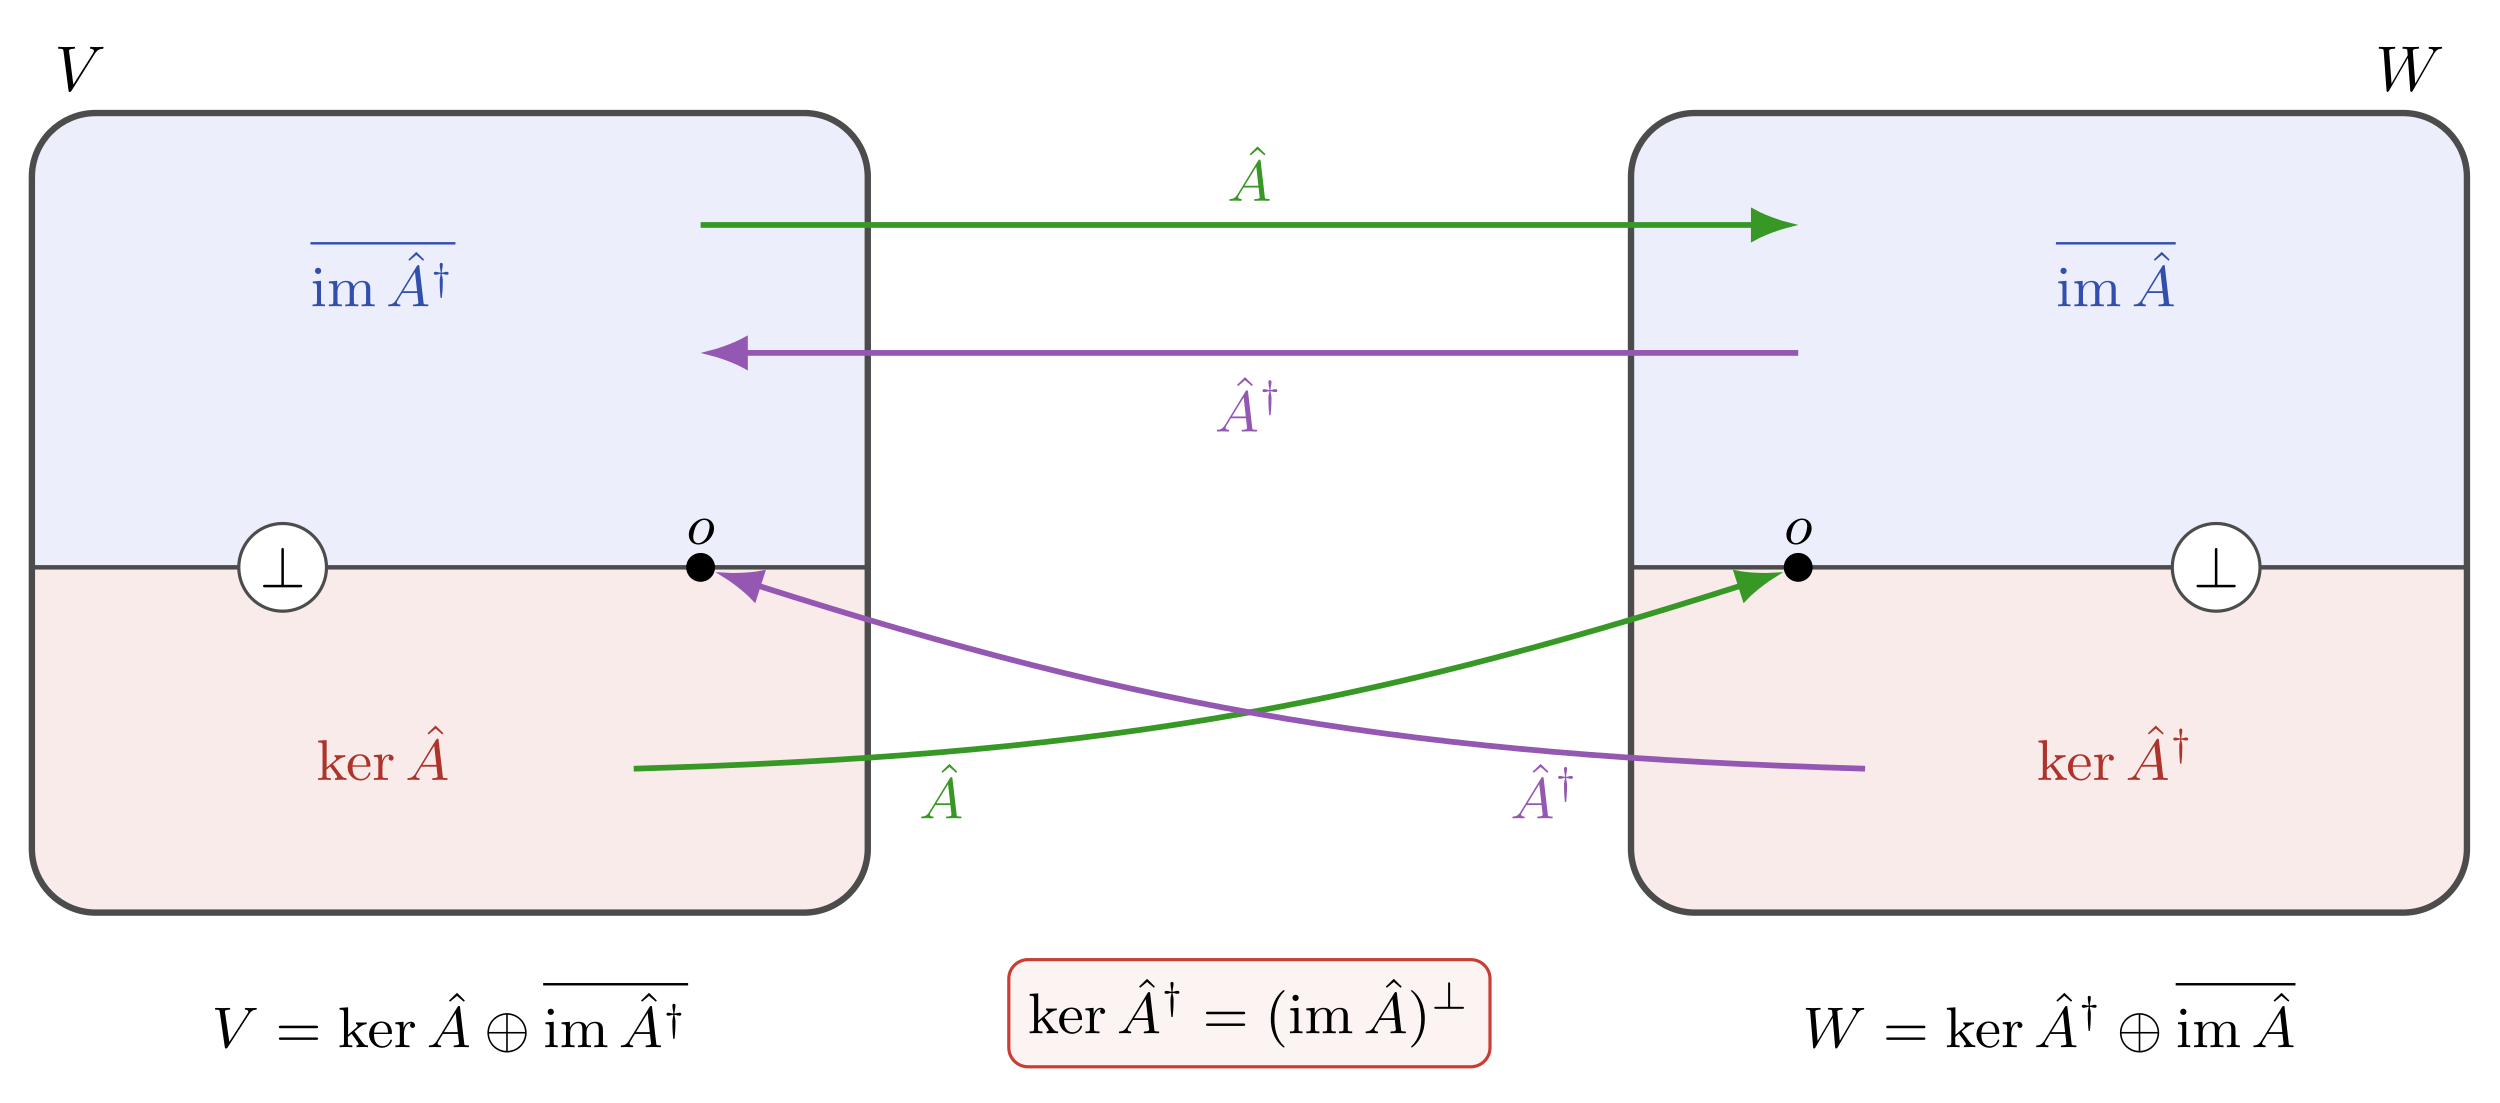
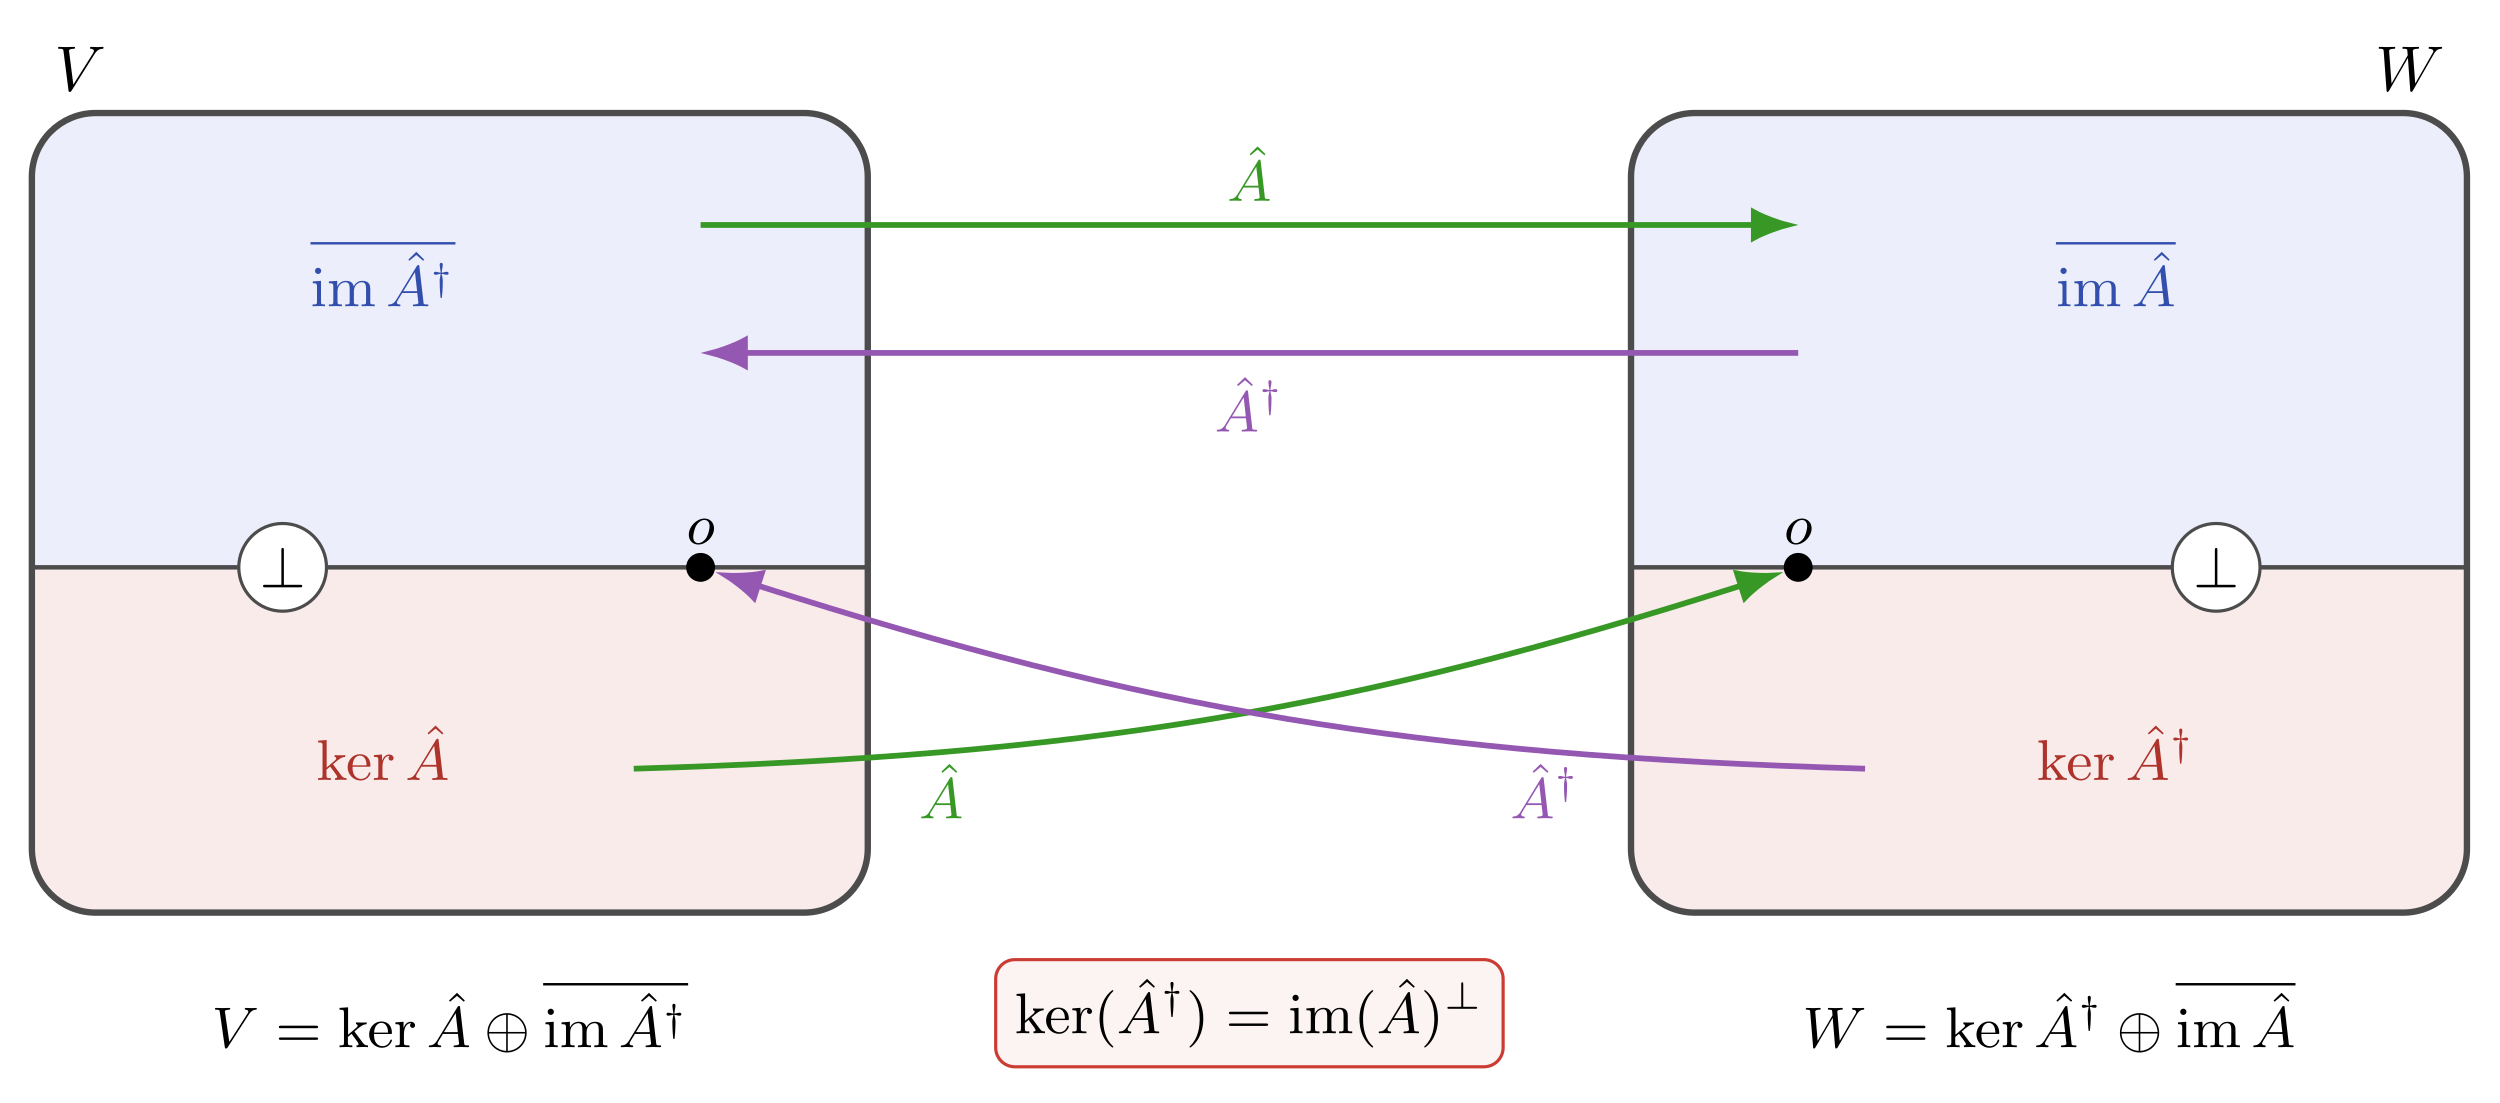
<svg xmlns="http://www.w3.org/2000/svg" xmlns:xlink="http://www.w3.org/1999/xlink" width="388.809" height="171.486" viewBox="0 0 388.809 171.486">
  <defs>
    <g>
      <g id="glyph-0-0">
        <path d="M 6.234 -5.656 C 6.734 -6.422 7.141 -6.453 7.516 -6.484 C 7.625 -6.484 7.641 -6.656 7.641 -6.672 C 7.641 -6.75 7.594 -6.781 7.516 -6.781 C 7.25 -6.781 6.969 -6.75 6.703 -6.75 C 6.375 -6.75 6.031 -6.781 5.719 -6.781 C 5.656 -6.781 5.531 -6.781 5.531 -6.594 C 5.531 -6.484 5.609 -6.484 5.688 -6.484 C 5.953 -6.453 6.141 -6.359 6.141 -6.156 C 6.141 -6 6 -5.781 6 -5.781 L 2.938 -0.922 L 2.266 -6.188 C 2.266 -6.344 2.5 -6.484 2.953 -6.484 C 3.094 -6.484 3.203 -6.484 3.203 -6.672 C 3.203 -6.766 3.125 -6.781 3.062 -6.781 C 2.656 -6.781 2.234 -6.75 1.828 -6.75 C 1.656 -6.75 1.453 -6.766 1.281 -6.766 C 1.109 -6.766 0.922 -6.781 0.75 -6.781 C 0.672 -6.781 0.562 -6.781 0.562 -6.594 C 0.562 -6.484 0.641 -6.484 0.812 -6.484 C 1.359 -6.484 1.375 -6.391 1.406 -6.141 L 2.188 -0.016 C 2.219 0.188 2.25 0.219 2.391 0.219 C 2.547 0.219 2.578 0.172 2.656 0.047 Z M 6.234 -5.656 " />
      </g>
      <g id="glyph-0-1">
        <path d="M 9.109 -5.641 C 9.359 -6.078 9.594 -6.422 10.219 -6.484 C 10.312 -6.484 10.422 -6.484 10.422 -6.672 C 10.422 -6.719 10.375 -6.781 10.297 -6.781 C 10.062 -6.781 9.781 -6.75 9.531 -6.75 C 9.188 -6.75 8.828 -6.781 8.5 -6.781 C 8.438 -6.781 8.312 -6.781 8.312 -6.594 C 8.312 -6.484 8.391 -6.484 8.453 -6.484 C 8.703 -6.469 9.047 -6.391 9.047 -6.094 C 9.047 -5.984 9 -5.906 8.906 -5.766 L 6.234 -1.078 L 5.859 -6.016 C 5.859 -6.219 5.828 -6.469 6.562 -6.484 C 6.734 -6.484 6.828 -6.484 6.828 -6.672 C 6.828 -6.781 6.719 -6.781 6.672 -6.781 C 6.281 -6.781 5.859 -6.75 5.469 -6.75 C 5.234 -6.75 4.656 -6.781 4.422 -6.781 C 4.359 -6.781 4.234 -6.781 4.234 -6.594 C 4.234 -6.484 4.328 -6.484 4.469 -6.484 C 4.906 -6.484 4.984 -6.422 5 -6.234 L 5.062 -5.469 L 2.547 -1.078 L 2.172 -6.125 C 2.172 -6.234 2.172 -6.469 2.922 -6.484 C 3.016 -6.484 3.125 -6.484 3.125 -6.672 C 3.125 -6.781 3.016 -6.781 2.984 -6.781 C 2.594 -6.781 2.172 -6.75 1.766 -6.75 C 1.422 -6.75 1.062 -6.781 0.719 -6.781 C 0.672 -6.781 0.547 -6.781 0.547 -6.594 C 0.547 -6.484 0.641 -6.484 0.797 -6.484 C 1.297 -6.484 1.297 -6.391 1.328 -6.109 L 1.766 -0.047 C 1.781 0.141 1.781 0.219 1.922 0.219 C 2.047 0.219 2.078 0.156 2.172 0.016 L 5.094 -5.062 L 5.453 -0.047 C 5.469 0.172 5.5 0.219 5.609 0.219 C 5.75 0.219 5.797 0.125 5.859 0.031 Z M 9.109 -5.641 " />
      </g>
      <g id="glyph-1-0">
        <path d="M 1.641 -3.953 L 0.359 -3.859 L 0.359 -3.578 C 0.922 -3.578 1.016 -3.516 1.016 -3.078 L 1.016 -0.688 C 1.016 -0.281 0.906 -0.281 0.328 -0.281 L 0.328 0 C 0.719 -0.016 0.906 -0.031 1.312 -0.031 C 1.453 -0.031 1.828 -0.031 2.266 0 L 2.266 -0.281 C 1.688 -0.281 1.641 -0.328 1.641 -0.672 Z M 1.672 -5.5 C 1.672 -5.781 1.453 -5.984 1.188 -5.984 C 0.906 -5.984 0.703 -5.766 0.703 -5.5 C 0.703 -5.25 0.906 -5.016 1.188 -5.016 C 1.453 -5.016 1.672 -5.234 1.672 -5.5 Z M 1.672 -5.5 " />
      </g>
      <g id="glyph-1-1">
        <path d="M 1.656 -2.312 C 1.656 -3.281 2.359 -3.734 2.891 -3.734 C 3.391 -3.734 3.547 -3.375 3.547 -2.75 L 3.547 -0.688 C 3.547 -0.281 3.453 -0.281 2.859 -0.281 L 2.859 0 C 3.281 -0.016 3.453 -0.031 3.875 -0.031 C 4.312 -0.031 4.422 -0.016 4.891 0 L 4.891 -0.281 C 4.312 -0.281 4.203 -0.281 4.203 -0.688 L 4.203 -2.312 C 4.203 -3.281 4.906 -3.734 5.438 -3.734 C 5.938 -3.734 6.094 -3.375 6.094 -2.75 L 6.094 -0.688 C 6.094 -0.281 6 -0.281 5.406 -0.281 L 5.406 0 C 5.828 -0.016 6 -0.031 6.422 -0.031 C 6.859 -0.031 6.969 -0.016 7.438 0 L 7.438 -0.281 C 6.984 -0.281 6.766 -0.281 6.75 -0.547 L 6.75 -2.266 C 6.75 -3.047 6.75 -3.297 6.469 -3.625 C 6.281 -3.844 5.922 -3.953 5.5 -3.953 C 4.859 -3.953 4.422 -3.578 4.172 -3.094 C 4.062 -3.625 3.703 -3.953 2.953 -3.953 C 2.25 -3.953 1.812 -3.484 1.625 -3.078 L 1.609 -3.078 L 1.609 -3.953 L 0.312 -3.859 L 0.312 -3.578 C 0.922 -3.578 1 -3.516 1 -3.078 L 1 -0.688 C 1 -0.281 0.906 -0.281 0.312 -0.281 L 0.312 0 C 0.734 -0.016 0.906 -0.031 1.328 -0.031 C 1.766 -0.031 1.875 -0.016 2.344 0 L 2.344 -0.281 C 1.766 -0.281 1.656 -0.281 1.656 -0.688 Z M 1.656 -2.312 " />
      </g>
      <g id="glyph-1-2">
        <path d="M 2.297 -6.203 L 1.062 -5 L 1.219 -4.812 L 2.297 -5.719 L 3.359 -4.812 L 3.516 -5 Z M 2.297 -6.203 " />
      </g>
      <g id="glyph-1-3">
        <path d="M 1.594 -1.938 L 1.594 -6.203 L 0.266 -6.109 L 0.266 -5.828 C 0.875 -5.828 0.953 -5.766 0.953 -5.328 L 0.953 -0.688 C 0.953 -0.281 0.859 -0.281 0.266 -0.281 L 0.266 0 C 0.656 -0.016 0.891 -0.031 1.266 -0.031 C 1.625 -0.031 1.844 -0.016 2.25 0 L 2.25 -0.281 C 1.656 -0.281 1.562 -0.281 1.562 -0.688 L 1.562 -1.594 L 2.141 -2.078 L 3 -0.906 C 3.141 -0.703 3.219 -0.594 3.219 -0.469 C 3.219 -0.391 3.188 -0.281 2.906 -0.281 L 2.906 0 C 3.312 -0.016 3.531 -0.031 3.875 -0.031 C 4.141 -0.031 4.422 -0.031 4.688 0 L 4.688 -0.281 C 4.391 -0.281 4.172 -0.281 3.859 -0.719 L 2.578 -2.438 C 3.453 -3.203 3.875 -3.547 4.484 -3.578 L 4.484 -3.859 C 4.172 -3.828 4.141 -3.828 3.812 -3.828 C 3.547 -3.828 3.312 -3.828 2.828 -3.859 L 2.828 -3.578 C 2.969 -3.562 3.078 -3.5 3.078 -3.359 C 3.078 -3.188 2.938 -3.078 2.844 -3 Z M 1.594 -1.938 " />
      </g>
      <g id="glyph-1-4">
        <path d="M 3.578 -2.047 C 3.766 -2.047 3.812 -2.047 3.812 -2.234 C 3.812 -3.156 3.312 -4 2.172 -4 C 1.094 -4 0.266 -3.078 0.266 -1.969 C 0.266 -0.797 1.203 0.094 2.281 0.094 C 3.375 0.094 3.812 -0.859 3.812 -1.062 C 3.812 -1.125 3.766 -1.188 3.688 -1.188 C 3.609 -1.188 3.578 -1.125 3.562 -1.078 C 3.266 -0.172 2.469 -0.156 2.328 -0.156 C 1.906 -0.156 1.531 -0.391 1.328 -0.703 C 1.031 -1.141 1.031 -1.672 1.031 -2.047 Z M 1.031 -2.266 C 1.125 -3.641 1.922 -3.781 2.172 -3.781 C 2.656 -3.781 3.203 -3.406 3.203 -2.266 Z M 1.031 -2.266 " />
      </g>
      <g id="glyph-1-5">
        <path d="M 1.594 -2.047 C 1.594 -2.406 1.688 -3.734 2.703 -3.734 L 2.703 -3.719 C 2.688 -3.703 2.547 -3.609 2.547 -3.391 C 2.547 -3.141 2.734 -3 2.938 -3 C 3.125 -3 3.328 -3.125 3.328 -3.391 C 3.328 -3.688 3.062 -3.953 2.656 -3.953 C 2.125 -3.953 1.75 -3.578 1.547 -3.016 L 1.531 -3.016 L 1.531 -3.953 L 0.266 -3.859 L 0.266 -3.578 C 0.875 -3.578 0.953 -3.516 0.953 -3.078 L 0.953 -0.688 C 0.953 -0.281 0.859 -0.281 0.266 -0.281 L 0.266 0 C 0.734 -0.016 0.859 -0.031 1.312 -0.031 C 1.672 -0.031 1.891 -0.016 2.453 0 L 2.453 -0.281 L 2.266 -0.281 C 1.625 -0.281 1.594 -0.375 1.594 -0.703 Z M 1.594 -2.047 " />
      </g>
      <g id="glyph-1-6">
        <path d="M 6.328 -2.953 C 6.453 -2.953 6.625 -2.953 6.625 -3.141 C 6.625 -3.344 6.422 -3.344 6.297 -3.344 L 0.844 -3.344 C 0.703 -3.344 0.516 -3.344 0.516 -3.141 C 0.516 -2.953 0.688 -2.953 0.797 -2.953 Z M 6.297 -1.141 C 6.422 -1.141 6.625 -1.141 6.625 -1.328 C 6.625 -1.516 6.453 -1.516 6.328 -1.516 L 0.797 -1.516 C 0.688 -1.516 0.516 -1.516 0.516 -1.328 C 0.516 -1.141 0.703 -1.141 0.844 -1.141 Z M 6.297 -1.141 " />
      </g>
      <g id="glyph-1-7">
        <path d="M 3.047 2.125 C 3.047 2.078 3.016 2.062 2.969 2 C 1.812 0.938 1.469 -0.672 1.469 -2.234 C 1.469 -3.625 1.734 -5.297 3 -6.5 C 3.031 -6.531 3.047 -6.562 3.047 -6.609 C 3.047 -6.672 3 -6.703 2.938 -6.703 C 2.828 -6.703 2.031 -6.062 1.547 -5.078 C 1.125 -4.234 0.906 -3.312 0.906 -2.25 C 0.906 -1.594 0.984 -0.578 1.469 0.469 C 2 1.578 2.828 2.219 2.938 2.219 C 3 2.219 3.047 2.188 3.047 2.125 Z M 3.047 2.125 " />
      </g>
      <g id="glyph-1-8">
        <path d="M 2.656 -2.25 C 2.656 -2.969 2.562 -3.953 2.094 -4.953 C 1.562 -6.047 0.734 -6.703 0.625 -6.703 C 0.531 -6.703 0.516 -6.625 0.516 -6.609 C 0.516 -6.562 0.531 -6.531 0.594 -6.469 C 1.125 -6 2.094 -4.797 2.094 -2.25 C 2.094 -0.969 1.875 0.812 0.578 2.016 C 0.547 2.047 0.516 2.078 0.516 2.125 C 0.516 2.156 0.531 2.219 0.625 2.219 C 0.734 2.219 1.531 1.578 2.016 0.609 C 2.453 -0.25 2.656 -1.172 2.656 -2.25 Z M 2.656 -2.25 " />
      </g>
      <g id="glyph-2-0">
        <path d="M 1.625 -1.047 C 1.188 -0.328 0.797 -0.297 0.438 -0.281 C 0.375 -0.266 0.328 -0.203 0.328 -0.109 C 0.328 -0.062 0.359 0 0.453 0 C 0.625 0 1.047 -0.031 1.219 -0.031 C 1.406 -0.031 1.891 0 2.094 0 C 2.141 0 2.266 0 2.266 -0.156 C 2.266 -0.266 2.156 -0.281 2.125 -0.281 C 2.047 -0.281 1.703 -0.297 1.703 -0.578 C 1.703 -0.703 1.812 -0.859 1.828 -0.906 L 2.531 -2.062 L 4.875 -2.062 C 4.891 -1.859 4.922 -1.562 4.953 -1.328 C 4.984 -0.984 5.047 -0.594 5.047 -0.562 C 5.047 -0.422 4.922 -0.281 4.391 -0.281 C 4.312 -0.281 4.188 -0.281 4.188 -0.109 C 4.188 -0.016 4.266 0 4.328 0 C 4.5 0 4.703 -0.016 4.891 -0.016 C 5.062 -0.016 5.281 -0.031 5.422 -0.031 C 5.719 -0.031 5.734 -0.031 5.953 -0.016 C 6.094 -0.016 6.297 0 6.438 0 C 6.5 0 6.609 0 6.609 -0.156 C 6.609 -0.281 6.516 -0.281 6.406 -0.281 C 5.875 -0.281 5.859 -0.344 5.844 -0.594 L 5.203 -6.156 C 5.188 -6.359 5.188 -6.406 5.031 -6.406 C 4.906 -6.406 4.859 -6.344 4.781 -6.219 Z M 2.703 -2.344 L 4.516 -5.297 L 4.844 -2.344 Z M 2.703 -2.344 " />
      </g>
      <g id="glyph-2-1">
        <path d="M 4.312 -2.422 C 4.312 -3.312 3.703 -3.953 2.828 -3.953 C 1.609 -3.953 0.391 -2.719 0.391 -1.438 C 0.391 -0.484 1.031 0.094 1.875 0.094 C 3.078 0.094 4.312 -1.141 4.312 -2.422 Z M 1.875 -0.125 C 1.516 -0.125 1.078 -0.344 1.078 -1.094 C 1.078 -1.484 1.25 -2.375 1.594 -2.938 C 1.844 -3.344 2.328 -3.734 2.812 -3.734 C 3.219 -3.734 3.625 -3.453 3.625 -2.75 C 3.625 -2.406 3.469 -1.562 3.125 -0.969 C 2.828 -0.484 2.328 -0.125 1.875 -0.125 Z M 1.875 -0.125 " />
      </g>
      <g id="glyph-2-2">
        <path d="M 5.781 -5.047 C 6.141 -5.625 6.453 -5.797 6.859 -5.828 C 6.969 -5.844 7.047 -5.844 7.047 -5.984 C 7.047 -6.062 7 -6.109 6.938 -6.109 C 6.906 -6.109 6.672 -6.078 6.203 -6.078 C 5.922 -6.078 5.609 -6.109 5.328 -6.109 C 5.266 -6.109 5.172 -6.094 5.172 -5.938 C 5.172 -5.844 5.266 -5.828 5.297 -5.828 C 5.391 -5.812 5.719 -5.797 5.719 -5.547 C 5.719 -5.469 5.688 -5.406 5.656 -5.328 C 5.609 -5.266 5.594 -5.234 5.562 -5.172 L 2.766 -0.828 L 2.078 -5.562 C 2.078 -5.641 2.141 -5.828 2.703 -5.828 C 2.812 -5.828 2.906 -5.828 2.906 -5.984 C 2.906 -6.094 2.828 -6.109 2.766 -6.109 C 2.609 -6.109 2.422 -6.094 2.25 -6.094 C 2.078 -6.094 1.875 -6.078 1.688 -6.078 C 1.531 -6.078 1.281 -6.078 1.203 -6.094 C 1.125 -6.094 0.766 -6.109 0.688 -6.109 C 0.656 -6.109 0.531 -6.109 0.531 -5.938 C 0.531 -5.828 0.625 -5.828 0.734 -5.828 C 1.234 -5.828 1.25 -5.75 1.281 -5.516 L 2.062 -0.031 C 2.094 0.141 2.094 0.203 2.25 0.203 C 2.391 0.203 2.453 0.125 2.516 0.016 Z M 5.781 -5.047 " />
      </g>
      <g id="glyph-2-3">
        <path d="M 8.438 -5.062 C 8.469 -5.125 8.531 -5.219 8.594 -5.297 C 8.922 -5.781 9.234 -5.812 9.484 -5.828 C 9.609 -5.844 9.609 -5.984 9.609 -5.984 C 9.609 -6.047 9.578 -6.109 9.5 -6.109 C 9.453 -6.109 9.281 -6.078 8.781 -6.078 C 8.484 -6.078 8.172 -6.109 7.891 -6.109 C 7.828 -6.109 7.719 -6.109 7.719 -5.938 C 7.719 -5.844 7.812 -5.828 7.844 -5.828 C 7.969 -5.812 8.359 -5.797 8.359 -5.484 C 8.359 -5.422 8.344 -5.328 8.234 -5.156 L 5.797 -0.984 L 5.422 -5.547 C 5.422 -5.641 5.516 -5.828 6.062 -5.828 C 6.172 -5.828 6.281 -5.828 6.281 -5.984 C 6.281 -6.062 6.219 -6.109 6.156 -6.109 C 5.906 -6.109 5.312 -6.078 5.062 -6.078 C 4.734 -6.078 4.719 -6.078 4.578 -6.094 C 4.453 -6.094 4.219 -6.109 4.109 -6.109 C 4.062 -6.109 3.953 -6.109 3.953 -5.938 C 3.953 -5.828 4.047 -5.828 4.156 -5.828 C 4.562 -5.828 4.609 -5.766 4.625 -5.625 C 4.625 -5.562 4.672 -5.016 4.672 -5 C 4.672 -4.969 4.672 -4.938 4.609 -4.828 L 2.359 -0.984 L 2 -5.391 C 1.969 -5.578 1.953 -5.812 2.625 -5.828 C 2.734 -5.828 2.844 -5.828 2.844 -5.984 C 2.844 -6.094 2.75 -6.109 2.703 -6.109 C 2.547 -6.109 2.359 -6.094 2.188 -6.094 C 2.016 -6.094 1.812 -6.078 1.641 -6.078 C 1.469 -6.078 1.25 -6.078 1.141 -6.094 C 1.062 -6.094 0.75 -6.109 0.672 -6.109 C 0.641 -6.109 0.516 -6.109 0.516 -5.938 C 0.516 -5.828 0.609 -5.828 0.719 -5.828 C 1.172 -5.828 1.188 -5.75 1.203 -5.516 L 1.656 -0.031 C 1.656 0.125 1.672 0.203 1.812 0.203 C 1.938 0.203 1.953 0.141 2.031 0.016 L 4.703 -4.562 L 5.078 -0.047 C 5.094 0.109 5.109 0.203 5.25 0.203 C 5.281 0.203 5.375 0.203 5.484 0.016 Z M 8.438 -5.062 " />
      </g>
      <g id="glyph-3-0">
        <path d="M 1.797 -2.469 C 1.906 -2.469 2.016 -2.438 2.141 -2.406 C 2.25 -2.375 2.453 -2.328 2.594 -2.328 C 2.828 -2.328 2.859 -2.516 2.859 -2.562 C 2.859 -2.625 2.828 -2.797 2.594 -2.797 C 2.469 -2.797 2.281 -2.766 2.141 -2.719 C 1.984 -2.672 1.891 -2.656 1.797 -2.656 C 1.797 -2.75 1.797 -2.906 1.859 -3.234 C 1.891 -3.359 1.953 -3.688 1.953 -3.906 C 1.953 -4.156 1.781 -4.188 1.703 -4.188 C 1.531 -4.188 1.469 -4.062 1.469 -3.906 C 1.469 -3.703 1.531 -3.375 1.547 -3.203 C 1.609 -2.891 1.609 -2.781 1.625 -2.656 C 1.5 -2.656 1.406 -2.688 1.266 -2.719 C 1.172 -2.75 0.953 -2.797 0.812 -2.797 C 0.578 -2.797 0.547 -2.609 0.547 -2.562 C 0.547 -2.5 0.594 -2.328 0.812 -2.328 C 0.938 -2.328 1.125 -2.359 1.266 -2.406 C 1.422 -2.453 1.531 -2.469 1.625 -2.469 C 1.609 -2.328 1.578 -2.203 1.547 -2.047 C 1.469 -1.656 1.469 -1.625 1.469 -1.297 C 1.469 -0.125 1.578 1.094 1.594 1.172 C 1.594 1.219 1.609 1.281 1.703 1.281 C 1.719 1.281 1.797 1.281 1.812 1.219 C 1.844 1.047 1.953 -0.219 1.953 -1.297 C 1.953 -1.609 1.953 -1.656 1.875 -2.031 C 1.812 -2.25 1.797 -2.344 1.797 -2.469 Z M 1.797 -2.469 " />
      </g>
      <g id="glyph-3-1">
        <path d="M 3.016 -3.891 C 3.016 -3.984 3.016 -4.125 2.859 -4.125 C 2.703 -4.125 2.703 -3.984 2.703 -3.891 L 2.703 -0.312 L 0.797 -0.312 C 0.703 -0.312 0.547 -0.312 0.547 -0.156 C 0.547 0 0.703 0 0.797 0 L 4.922 0 C 5.031 0 5.172 0 5.172 -0.156 C 5.172 -0.312 5.031 -0.312 4.922 -0.312 L 3.016 -0.312 Z M 3.016 -3.891 " />
      </g>
      <g id="glyph-4-0">
        <path d="M 3.766 -5.797 C 3.766 -5.938 3.766 -6.125 3.578 -6.125 C 3.375 -6.125 3.375 -5.922 3.375 -5.797 L 3.375 -0.391 L 0.844 -0.391 C 0.719 -0.391 0.516 -0.391 0.516 -0.203 C 0.516 0 0.703 0 0.844 0 L 6.297 0 C 6.469 0 6.625 0 6.625 -0.203 C 6.625 -0.391 6.453 -0.391 6.297 -0.391 L 3.766 -0.391 Z M 3.766 -5.797 " />
      </g>
      <g id="glyph-4-1">
        <path d="M 6.625 -2.234 C 6.625 -3.938 5.25 -5.297 3.562 -5.297 C 1.875 -5.297 0.516 -3.922 0.516 -2.25 C 0.516 -0.531 1.891 0.828 3.562 0.828 C 5.266 0.828 6.625 -0.562 6.625 -2.234 Z M 0.766 -2.375 C 0.859 -3.938 2.078 -4.984 3.438 -5.047 L 3.438 -2.375 Z M 3.688 -5.047 C 5.062 -4.984 6.281 -3.938 6.375 -2.375 L 3.688 -2.375 Z M 3.438 0.578 C 2.078 0.516 0.844 -0.531 0.766 -2.125 L 3.438 -2.125 Z M 6.375 -2.125 C 6.281 -0.531 5.047 0.516 3.688 0.578 L 3.688 -2.125 Z M 6.375 -2.125 " />
      </g>
    </g>
    <clipPath id="clip-0">
      <path clip-rule="nonzero" d="M 4 17 L 135 17 L 135 89 L 4 89 Z M 4 17 " />
    </clipPath>
    <clipPath id="clip-1">
      <path clip-rule="nonzero" d="M 4.957 132 L 4.957 27.512 C 4.957 22.027 9.402 17.578 14.887 17.578 L 125.027 17.578 C 130.516 17.578 134.961 22.027 134.961 27.512 L 134.961 132 C 134.961 137.484 130.516 141.934 125.027 141.934 L 14.887 141.934 C 9.402 141.934 4.957 137.484 4.957 132 Z M 4.957 132 " />
    </clipPath>
    <clipPath id="clip-2">
      <path clip-rule="nonzero" d="M 4 88 L 135 88 L 135 142 L 4 142 Z M 4 88 " />
    </clipPath>
    <clipPath id="clip-3">
      <path clip-rule="nonzero" d="M 4.957 132 L 4.957 27.512 C 4.957 22.027 9.402 17.578 14.887 17.578 L 125.027 17.578 C 130.516 17.578 134.961 22.027 134.961 27.512 L 134.961 132 C 134.961 137.484 130.516 141.934 125.027 141.934 L 14.887 141.934 C 9.402 141.934 4.957 137.484 4.957 132 Z M 4.957 132 " />
    </clipPath>
    <clipPath id="clip-4">
      <path clip-rule="nonzero" d="M 253 17 L 384 17 L 384 89 L 253 89 Z M 253 17 " />
    </clipPath>
    <clipPath id="clip-5">
      <path clip-rule="nonzero" d="M 253.66 132 L 253.66 27.512 C 253.66 22.027 258.109 17.578 263.594 17.578 L 373.734 17.578 C 379.223 17.578 383.668 22.027 383.668 27.512 L 383.668 132 C 383.668 137.484 379.223 141.934 373.734 141.934 L 263.594 141.934 C 258.109 141.934 253.66 137.484 253.66 132 Z M 253.66 132 " />
    </clipPath>
    <clipPath id="clip-6">
      <path clip-rule="nonzero" d="M 253 88 L 384 88 L 384 142 L 253 142 Z M 253 88 " />
    </clipPath>
    <clipPath id="clip-7">
      <path clip-rule="nonzero" d="M 253.66 132 L 253.66 27.512 C 253.66 22.027 258.109 17.578 263.594 17.578 L 373.734 17.578 C 379.223 17.578 383.668 22.027 383.668 27.512 L 383.668 132 C 383.668 137.484 379.223 141.934 373.734 141.934 L 263.594 141.934 C 258.109 141.934 253.66 137.484 253.66 132 Z M 253.66 132 " />
    </clipPath>
    <clipPath id="clip-8">
      <path clip-rule="nonzero" d="M 0.484 3 L 150 3 L 150 156 L 0.484 156 Z M 0.484 3 " />
    </clipPath>
    <clipPath id="clip-9">
      <path clip-rule="nonzero" d="M 239 3 L 388.133 3 L 388.133 156 L 239 156 Z M 239 3 " />
    </clipPath>
    <clipPath id="clip-10">
-       <path clip-rule="nonzero" d="M 149 142 L 239 142 L 239 170.973 L 149 170.973 Z M 149 142 " />
+       <path clip-rule="nonzero" d="M 147 142 L 241 142 L 241 170.973 L 147 170.973 Z M 147 142 " />
    </clipPath>
  </defs>
  <g clip-path="url(#clip-0)">
    <g clip-path="url(#clip-1)">
      <path fill-rule="nonzero" fill="rgb(92.509%, 93.883%, 98.47%)" fill-opacity="1" d="M 4.957 88.234 L 4.957 17.578 L 134.961 17.578 L 134.961 88.234 Z M 4.957 88.234 " />
    </g>
  </g>
  <g clip-path="url(#clip-2)">
    <g clip-path="url(#clip-3)">
      <path fill-rule="nonzero" fill="rgb(97.96%, 92.351%, 92%)" fill-opacity="1" d="M 4.957 141.934 L 4.957 88.234 L 134.961 88.234 L 134.961 141.934 Z M 4.957 141.934 " />
    </g>
  </g>
  <g clip-path="url(#clip-4)">
    <g clip-path="url(#clip-5)">
      <path fill-rule="nonzero" fill="rgb(92.509%, 93.883%, 98.47%)" fill-opacity="1" d="M 253.66 88.234 L 253.66 17.578 L 383.668 17.578 L 383.668 88.234 Z M 253.66 88.234 " />
    </g>
  </g>
  <g clip-path="url(#clip-6)">
    <g clip-path="url(#clip-7)">
      <path fill-rule="nonzero" fill="rgb(97.96%, 92.351%, 92%)" fill-opacity="1" d="M 253.66 141.934 L 253.66 88.234 L 383.668 88.234 L 383.668 141.934 Z M 253.66 141.934 " />
    </g>
  </g>
  <path fill="none" stroke-width="0.697" stroke-linecap="butt" stroke-linejoin="miter" stroke="rgb(29.999%, 29.999%, 29.999%)" stroke-opacity="1" stroke-miterlimit="10" d="M 0.002 53.859 L 130.395 53.859 " transform="matrix(0.997012, 0, 0, -0.997012, 4.955341, 141.9326)" />
  <g clip-path="url(#clip-8)">
    <path fill="none" stroke-width="0.996" stroke-linecap="butt" stroke-linejoin="miter" stroke="rgb(29.999%, 29.999%, 29.999%)" stroke-opacity="1" stroke-miterlimit="10" d="M 0.002 9.962 L 0.002 114.764 C 0.002 120.265 4.46 124.727 9.961 124.727 L 120.432 124.727 C 125.937 124.727 130.395 120.265 130.395 114.764 L 130.395 9.962 C 130.395 4.462 125.937 -0.001 120.432 -0.001 L 9.961 -0.001 C 4.46 -0.001 0.002 4.462 0.002 9.962 Z M 0.002 9.962 " transform="matrix(0.997012, 0, 0, -0.997012, 4.955341, 141.9326)" />
  </g>
  <path fill="none" stroke-width="0.697" stroke-linecap="butt" stroke-linejoin="miter" stroke="rgb(29.999%, 29.999%, 29.999%)" stroke-opacity="1" stroke-miterlimit="10" d="M 249.45 53.859 L 379.848 53.859 " transform="matrix(0.997012, 0, 0, -0.997012, 4.955341, 141.9326)" />
  <g clip-path="url(#clip-9)">
    <path fill="none" stroke-width="0.996" stroke-linecap="butt" stroke-linejoin="miter" stroke="rgb(29.999%, 29.999%, 29.999%)" stroke-opacity="1" stroke-miterlimit="10" d="M 249.45 9.962 L 249.45 114.764 C 249.45 120.265 253.913 124.727 259.414 124.727 L 369.884 124.727 C 375.385 124.727 379.848 120.265 379.848 114.764 L 379.848 9.962 C 379.848 4.462 375.385 -0.001 369.884 -0.001 L 259.414 -0.001 C 253.913 -0.001 249.45 4.462 249.45 9.962 Z M 249.45 9.962 " transform="matrix(0.997012, 0, 0, -0.997012, 4.955341, 141.9326)" />
  </g>
  <g fill="rgb(0%, 0%, 0%)" fill-opacity="1">
    <use xlink:href="#glyph-0-0" x="8.465" y="14.072" />
  </g>
  <g fill="rgb(0%, 0%, 0%)" fill-opacity="1">
    <use xlink:href="#glyph-0-1" x="369.393" y="14.072" />
  </g>
  <path fill="none" stroke-width="0.379" stroke-linecap="butt" stroke-linejoin="miter" stroke="rgb(20.078%, 31.059%, 67.763%)" stroke-opacity="1" stroke-miterlimit="10" d="M 0.002 -0 L 22.616 -0 " transform="matrix(0.997012, 0, 0, -0.997012, 48.28347, 37.83958)" />
  <g fill="rgb(20.078%, 31.059%, 67.763%)" fill-opacity="1">
    <use xlink:href="#glyph-1-0" x="48.283" y="47.628" />
    <use xlink:href="#glyph-1-1" x="50.836" y="47.628" />
  </g>
  <g fill="rgb(20.078%, 31.059%, 67.763%)" fill-opacity="1">
    <use xlink:href="#glyph-1-2" x="62.447" y="45.369" />
  </g>
  <g fill="rgb(20.078%, 31.059%, 67.763%)" fill-opacity="1">
    <use xlink:href="#glyph-2-0" x="60.023" y="47.628" />
  </g>
  <g fill="rgb(20.078%, 31.059%, 67.763%)" fill-opacity="1">
    <use xlink:href="#glyph-3-0" x="66.913" y="45.063" />
  </g>
  <g fill="rgb(67.667%, 20%, 17%)" fill-opacity="1">
    <use xlink:href="#glyph-1-3" x="49.21" y="121.296" />
  </g>
  <g fill="rgb(67.667%, 20%, 17%)" fill-opacity="1">
    <use xlink:href="#glyph-1-4" x="53.799" y="121.296" />
    <use xlink:href="#glyph-1-5" x="57.886" y="121.296" />
  </g>
  <g fill="rgb(67.667%, 20%, 17%)" fill-opacity="1">
    <use xlink:href="#glyph-1-2" x="65.439" y="119.037" />
  </g>
  <g fill="rgb(67.667%, 20%, 17%)" fill-opacity="1">
    <use xlink:href="#glyph-2-0" x="63.015" y="121.296" />
  </g>
  <path fill="none" stroke-width="0.379" stroke-linecap="butt" stroke-linejoin="miter" stroke="rgb(20.078%, 31.059%, 67.763%)" stroke-opacity="1" stroke-miterlimit="10" d="M -0.001 -0 L 18.684 -0 " transform="matrix(0.997012, 0, 0, -0.997012, 319.7468, 37.83958)" />
  <g fill="rgb(20.078%, 31.059%, 67.763%)" fill-opacity="1">
    <use xlink:href="#glyph-1-0" x="319.747" y="47.628" />
    <use xlink:href="#glyph-1-1" x="322.299" y="47.628" />
  </g>
  <g fill="rgb(20.078%, 31.059%, 67.763%)" fill-opacity="1">
    <use xlink:href="#glyph-1-2" x="333.91" y="45.369" />
  </g>
  <g fill="rgb(20.078%, 31.059%, 67.763%)" fill-opacity="1">
    <use xlink:href="#glyph-2-0" x="331.487" y="47.628" />
  </g>
  <g fill="rgb(67.667%, 20%, 17%)" fill-opacity="1">
    <use xlink:href="#glyph-1-3" x="316.755" y="121.296" />
  </g>
  <g fill="rgb(67.667%, 20%, 17%)" fill-opacity="1">
    <use xlink:href="#glyph-1-4" x="321.344" y="121.296" />
    <use xlink:href="#glyph-1-5" x="325.432" y="121.296" />
  </g>
  <g fill="rgb(67.667%, 20%, 17%)" fill-opacity="1">
    <use xlink:href="#glyph-1-2" x="332.984" y="119.037" />
  </g>
  <g fill="rgb(67.667%, 20%, 17%)" fill-opacity="1">
    <use xlink:href="#glyph-2-0" x="330.56" y="121.296" />
  </g>
  <g fill="rgb(67.667%, 20%, 17%)" fill-opacity="1">
    <use xlink:href="#glyph-3-0" x="337.45" y="117.499" />
  </g>
  <path fill-rule="nonzero" fill="rgb(100%, 100%, 100%)" fill-opacity="1" stroke-width="0.498" stroke-linecap="butt" stroke-linejoin="miter" stroke="rgb(29.999%, 29.999%, 29.999%)" stroke-opacity="1" stroke-miterlimit="10" d="M 45.959 53.859 C 45.959 57.636 42.899 60.7 39.119 60.7 C 35.342 60.7 32.278 57.636 32.278 53.859 C 32.278 50.078 35.342 47.018 39.119 47.018 C 42.899 47.018 45.959 50.078 45.959 53.859 Z M 45.959 53.859 " transform="matrix(0.997012, 0, 0, -0.997012, 4.955341, 141.9326)" />
  <g fill="rgb(0%, 0%, 0%)" fill-opacity="1">
    <use xlink:href="#glyph-4-0" x="40.384" y="91.339" />
  </g>
  <path fill-rule="nonzero" fill="rgb(100%, 100%, 100%)" fill-opacity="1" stroke-width="0.498" stroke-linecap="butt" stroke-linejoin="miter" stroke="rgb(29.999%, 29.999%, 29.999%)" stroke-opacity="1" stroke-miterlimit="10" d="M 347.572 53.859 C 347.572 57.636 344.508 60.7 340.727 60.7 C 336.95 60.7 333.886 57.636 333.886 53.859 C 333.886 50.078 336.95 47.018 340.727 47.018 C 344.508 47.018 347.572 50.078 347.572 53.859 Z M 347.572 53.859 " transform="matrix(0.997012, 0, 0, -0.997012, 4.955341, 141.9326)" />
  <g fill="rgb(0%, 0%, 0%)" fill-opacity="1">
    <use xlink:href="#glyph-4-0" x="341.088" y="91.339" />
  </g>
  <path fill-rule="nonzero" fill="rgb(0%, 0%, 0%)" fill-opacity="1" d="M 111.207 88.234 C 111.207 86.992 110.203 85.988 108.961 85.988 C 107.719 85.988 106.711 86.992 106.711 88.234 C 106.711 89.477 107.719 90.484 108.961 90.484 C 110.203 90.484 111.207 89.477 111.207 88.234 Z M 111.207 88.234 " />
  <g fill="rgb(0%, 0%, 0%)" fill-opacity="1">
    <use xlink:href="#glyph-2-1" x="106.735" y="84.596" />
  </g>
  <path fill-rule="nonzero" fill="rgb(0%, 0%, 0%)" fill-opacity="1" d="M 281.91 88.234 C 281.91 86.992 280.902 85.988 279.664 85.988 C 278.422 85.988 277.414 86.992 277.414 88.234 C 277.414 89.477 278.422 90.484 279.664 90.484 C 280.902 90.484 281.91 89.477 281.91 88.234 Z M 281.91 88.234 " />
  <g fill="rgb(0%, 0%, 0%)" fill-opacity="1">
    <use xlink:href="#glyph-2-1" x="277.436" y="84.596" />
  </g>
  <path fill="none" stroke-width="0.897" stroke-linecap="butt" stroke-linejoin="miter" stroke="rgb(21.962%, 59.607%, 14.902%)" stroke-opacity="1" stroke-miterlimit="10" d="M 104.317 107.265 L 268.609 107.265 " transform="matrix(0.997012, 0, 0, -0.997012, 4.955341, 141.9326)" />
  <path fill-rule="nonzero" fill="rgb(21.962%, 59.607%, 14.902%)" fill-opacity="1" stroke-width="0.897" stroke-linecap="butt" stroke-linejoin="miter" stroke="rgb(21.962%, 59.607%, 14.902%)" stroke-opacity="1" stroke-miterlimit="10" d="M 5.074 0.001 C 4.451 0.153 1.713 1.031 0 1.983 L 0 -1.982 C 1.713 -1.03 4.451 -0.156 5.074 0.001 Z M 5.074 0.001 " transform="matrix(0.997012, 0, 0, -0.997012, 272.7614, 34.98893)" />
  <g fill="rgb(21.962%, 59.607%, 14.902%)" fill-opacity="1">
    <use xlink:href="#glyph-1-2" x="193.288" y="28.973" />
  </g>
  <g fill="rgb(21.962%, 59.607%, 14.902%)" fill-opacity="1">
    <use xlink:href="#glyph-2-0" x="190.864" y="31.232" />
  </g>
  <path fill="none" stroke-width="0.897" stroke-linecap="butt" stroke-linejoin="miter" stroke="rgb(58.429%, 34.511%, 69.803%)" stroke-opacity="1" stroke-miterlimit="10" d="M 275.532 87.307 L 111.236 87.307 " transform="matrix(0.997012, 0, 0, -0.997012, 4.955341, 141.9326)" />
  <path fill-rule="nonzero" fill="rgb(58.429%, 34.511%, 69.803%)" fill-opacity="1" stroke-width="0.897" stroke-linecap="butt" stroke-linejoin="miter" stroke="rgb(58.429%, 34.511%, 69.803%)" stroke-opacity="1" stroke-miterlimit="10" d="M 5.072 0.001 C 4.449 0.153 1.71 1.031 0.002 1.983 L 0.002 -1.982 C 1.71 -1.03 4.449 -0.156 5.072 0.001 Z M 5.072 0.001 " transform="matrix(-0.997012, 0, 0, 0.997012, 115.8612, 54.88615)" />
  <g fill="rgb(58.429%, 34.511%, 69.803%)" fill-opacity="1">
    <use xlink:href="#glyph-1-2" x="191.329" y="64.853" />
  </g>
  <g fill="rgb(58.429%, 34.511%, 69.803%)" fill-opacity="1">
    <use xlink:href="#glyph-2-0" x="188.905" y="67.113" />
  </g>
  <g fill="rgb(58.429%, 34.511%, 69.803%)" fill-opacity="1">
    <use xlink:href="#glyph-3-0" x="195.794" y="63.315" />
  </g>
  <path fill="none" stroke-width="0.897" stroke-linecap="butt" stroke-linejoin="miter" stroke="rgb(21.962%, 59.607%, 14.902%)" stroke-opacity="1" stroke-miterlimit="10" d="M 93.884 22.449 C 164.881 24.557 205.53 31.511 266.599 51.003 " transform="matrix(0.997012, 0, 0, -0.997012, 4.955341, 141.9326)" />
  <path fill-rule="nonzero" fill="rgb(21.962%, 59.607%, 14.902%)" fill-opacity="1" stroke-width="0.897" stroke-linecap="butt" stroke-linejoin="miter" stroke="rgb(21.962%, 59.607%, 14.902%)" stroke-opacity="1" stroke-miterlimit="10" d="M 5.074 0 C 4.449 0.155 1.714 1.031 -0.002 1.982 L -0.001 -1.983 C 1.71 -1.028 4.449 -0.154 5.074 0 Z M 5.074 0 " transform="matrix(0.949773, -0.303121, -0.303121, -0.949773, 270.7592, 91.08119)" />
  <g fill="rgb(21.962%, 59.607%, 14.902%)" fill-opacity="1">
    <use xlink:href="#glyph-1-2" x="145.356" y="125.005" />
  </g>
  <g fill="rgb(21.962%, 59.607%, 14.902%)" fill-opacity="1">
    <use xlink:href="#glyph-2-0" x="142.932" y="127.266" />
  </g>
  <path fill="none" stroke-width="0.897" stroke-linecap="butt" stroke-linejoin="miter" stroke="rgb(58.429%, 34.511%, 69.803%)" stroke-opacity="1" stroke-miterlimit="10" d="M 285.962 22.449 C 214.964 24.557 174.319 31.511 113.246 51.003 " transform="matrix(0.997012, 0, 0, -0.997012, 4.955341, 141.9326)" />
  <path fill-rule="nonzero" fill="rgb(58.429%, 34.511%, 69.803%)" fill-opacity="1" stroke-width="0.897" stroke-linecap="butt" stroke-linejoin="miter" stroke="rgb(58.429%, 34.511%, 69.803%)" stroke-opacity="1" stroke-miterlimit="10" d="M 5.075 0 C 4.45 0.154 1.712 1.028 0 1.983 L -0.001 -1.982 C 1.711 -1.032 4.45 -0.154 5.075 0 Z M 5.075 0 " transform="matrix(-0.949773, -0.303121, -0.303121, 0.949773, 117.8634, 91.08119)" />
  <g fill="rgb(58.429%, 34.511%, 69.803%)" fill-opacity="1">
    <use xlink:href="#glyph-1-2" x="237.303" y="125.005" />
  </g>
  <g fill="rgb(58.429%, 34.511%, 69.803%)" fill-opacity="1">
    <use xlink:href="#glyph-2-0" x="234.879" y="127.266" />
  </g>
  <g fill="rgb(58.429%, 34.511%, 69.803%)" fill-opacity="1">
    <use xlink:href="#glyph-3-0" x="241.769" y="123.468" />
  </g>
  <g fill="rgb(0%, 0%, 0%)" fill-opacity="1">
    <use xlink:href="#glyph-2-2" x="32.897" y="162.862" />
  </g>
  <g fill="rgb(0%, 0%, 0%)" fill-opacity="1">
    <use xlink:href="#glyph-1-6" x="42.849" y="162.862" />
  </g>
  <g fill="rgb(0%, 0%, 0%)" fill-opacity="1">
    <use xlink:href="#glyph-1-3" x="52.543" y="162.862" />
  </g>
  <g fill="rgb(0%, 0%, 0%)" fill-opacity="1">
    <use xlink:href="#glyph-1-4" x="57.141" y="162.862" />
    <use xlink:href="#glyph-1-5" x="61.229" y="162.862" />
  </g>
  <g fill="rgb(0%, 0%, 0%)" fill-opacity="1">
    <use xlink:href="#glyph-1-2" x="68.776" y="160.603" />
  </g>
  <g fill="rgb(0%, 0%, 0%)" fill-opacity="1">
    <use xlink:href="#glyph-2-0" x="66.352" y="162.862" />
  </g>
  <g fill="rgb(0%, 0%, 0%)" fill-opacity="1">
    <use xlink:href="#glyph-4-1" x="75.284" y="162.862" />
  </g>
  <path fill="none" stroke-width="0.379" stroke-linecap="butt" stroke-linejoin="miter" stroke="rgb(0%, 0%, 0%)" stroke-opacity="1" stroke-miterlimit="10" d="M 0.001 -0.001 L 22.615 -0.001 " transform="matrix(0.997012, 0, 0, -0.997012, 84.472, 153.0732)" />
  <g fill="rgb(0%, 0%, 0%)" fill-opacity="1">
    <use xlink:href="#glyph-1-0" x="84.472" y="162.862" />
    <use xlink:href="#glyph-1-1" x="87.024" y="162.862" />
  </g>
  <g fill="rgb(0%, 0%, 0%)" fill-opacity="1">
    <use xlink:href="#glyph-1-2" x="98.636" y="160.603" />
  </g>
  <g fill="rgb(0%, 0%, 0%)" fill-opacity="1">
    <use xlink:href="#glyph-2-0" x="96.212" y="162.862" />
  </g>
  <g fill="rgb(0%, 0%, 0%)" fill-opacity="1">
    <use xlink:href="#glyph-3-0" x="103.101" y="160.297" />
  </g>
  <g fill="rgb(0%, 0%, 0%)" fill-opacity="1">
    <use xlink:href="#glyph-2-3" x="280.323" y="162.862" />
  </g>
  <g fill="rgb(0%, 0%, 0%)" fill-opacity="1">
    <use xlink:href="#glyph-1-6" x="292.827" y="162.862" />
  </g>
  <g fill="rgb(0%, 0%, 0%)" fill-opacity="1">
    <use xlink:href="#glyph-1-3" x="302.522" y="162.862" />
  </g>
  <g fill="rgb(0%, 0%, 0%)" fill-opacity="1">
    <use xlink:href="#glyph-1-4" x="307.12" y="162.862" />
    <use xlink:href="#glyph-1-5" x="311.207" y="162.862" />
  </g>
  <g fill="rgb(0%, 0%, 0%)" fill-opacity="1">
    <use xlink:href="#glyph-1-2" x="318.756" y="160.603" />
  </g>
  <g fill="rgb(0%, 0%, 0%)" fill-opacity="1">
    <use xlink:href="#glyph-2-0" x="316.332" y="162.862" />
  </g>
  <g fill="rgb(0%, 0%, 0%)" fill-opacity="1">
    <use xlink:href="#glyph-3-0" x="323.221" y="159.064" />
  </g>
  <g fill="rgb(0%, 0%, 0%)" fill-opacity="1">
    <use xlink:href="#glyph-4-1" x="329.182" y="162.862" />
  </g>
  <path fill="none" stroke-width="0.379" stroke-linecap="butt" stroke-linejoin="miter" stroke="rgb(0%, 0%, 0%)" stroke-opacity="1" stroke-miterlimit="10" d="M -0.002 -0.001 L 18.687 -0.001 " transform="matrix(0.997012, 0, 0, -0.997012, 338.369, 153.0732)" />
  <g fill="rgb(0%, 0%, 0%)" fill-opacity="1">
    <use xlink:href="#glyph-1-0" x="338.369" y="162.862" />
    <use xlink:href="#glyph-1-1" x="340.921" y="162.862" />
  </g>
  <g fill="rgb(0%, 0%, 0%)" fill-opacity="1">
    <use xlink:href="#glyph-1-2" x="352.533" y="160.603" />
  </g>
  <g fill="rgb(0%, 0%, 0%)" fill-opacity="1">
    <use xlink:href="#glyph-2-0" x="350.109" y="162.862" />
  </g>
-   <path fill-rule="nonzero" fill="rgb(98.775%, 95.412%, 95.2%)" fill-opacity="1" d="M 228.75 149.246 L 159.875 149.246 C 158.227 149.246 156.895 150.582 156.895 152.227 L 156.895 162.93 C 156.895 164.574 158.227 165.91 159.875 165.91 L 228.75 165.91 C 230.395 165.91 231.73 164.574 231.73 162.93 L 231.73 152.227 C 231.73 150.582 230.395 149.246 228.75 149.246 Z M 228.75 149.246 " />
+   <path fill-rule="nonzero" fill="rgb(98.775%, 95.412%, 95.2%)" fill-opacity="1" d="M 230.789 149.246 L 157.832 149.246 C 156.188 149.246 154.852 150.582 154.852 152.227 L 154.852 162.93 C 154.852 164.574 156.188 165.91 157.832 165.91 L 230.789 165.91 C 232.438 165.91 233.77 164.574 233.77 162.93 L 233.77 152.227 C 233.77 150.582 232.438 149.246 230.789 149.246 Z M 230.789 149.246 " />
  <g clip-path="url(#clip-10)">
-     <path fill="none" stroke-width="0.498" stroke-linecap="butt" stroke-linejoin="miter" stroke="rgb(79.607%, 23.528%, 20%)" stroke-opacity="1" stroke-miterlimit="10" d="M 224.465 -7.335 L 155.384 -7.335 C 153.731 -7.335 152.395 -8.675 152.395 -10.325 L 152.395 -21.06 C 152.395 -22.71 153.731 -24.049 155.384 -24.049 L 224.465 -24.049 C 226.115 -24.049 227.455 -22.71 227.455 -21.06 L 227.455 -10.325 C 227.455 -8.675 226.115 -7.335 224.465 -7.335 Z M 224.465 -7.335 " transform="matrix(0.997012, 0, 0, -0.997012, 4.955341, 141.9326)" />
-   </g>
-   <g fill="rgb(0%, 0%, 0%)" fill-opacity="1">
-     <use xlink:href="#glyph-1-3" x="159.872" y="160.693" />
-   </g>
-   <g fill="rgb(0%, 0%, 0%)" fill-opacity="1">
-     <use xlink:href="#glyph-1-4" x="164.462" y="160.693" />
-     <use xlink:href="#glyph-1-5" x="168.549" y="160.693" />
+     <path fill="none" stroke-width="0.498" stroke-linecap="butt" stroke-linejoin="miter" stroke="rgb(79.607%, 23.528%, 20%)" stroke-opacity="1" stroke-miterlimit="10" d="M 226.511 -7.335 L 153.335 -7.335 C 151.685 -7.335 150.346 -8.675 150.346 -10.325 L 150.346 -21.06 C 150.346 -22.71 151.685 -24.049 153.335 -24.049 L 226.511 -24.049 C 228.164 -24.049 229.5 -22.71 229.5 -21.06 L 229.5 -10.325 C 229.5 -8.675 228.164 -7.335 226.511 -7.335 Z M 226.511 -7.335 " transform="matrix(0.997012, 0, 0, -0.997012, 4.955341, 141.9326)" />
+   </g>
+   <g fill="rgb(0%, 0%, 0%)" fill-opacity="1">
+     <use xlink:href="#glyph-1-3" x="157.83" y="160.693" />
+   </g>
+   <g fill="rgb(0%, 0%, 0%)" fill-opacity="1">
+     <use xlink:href="#glyph-1-4" x="162.42" y="160.693" />
+     <use xlink:href="#glyph-1-5" x="166.507" y="160.693" />
+     <use xlink:href="#glyph-1-7" x="170.101" y="160.693" />
  </g>
  <g fill="rgb(0%, 0%, 0%)" fill-opacity="1">
    <use xlink:href="#glyph-1-2" x="176.101" y="158.434" />
  </g>
  <g fill="rgb(0%, 0%, 0%)" fill-opacity="1">
    <use xlink:href="#glyph-2-0" x="173.678" y="160.693" />
  </g>
  <g fill="rgb(0%, 0%, 0%)" fill-opacity="1">
    <use xlink:href="#glyph-3-0" x="180.567" y="156.896" />
  </g>
  <g fill="rgb(0%, 0%, 0%)" fill-opacity="1">
-     <use xlink:href="#glyph-1-6" x="187.038" y="160.693" />
-   </g>
-   <g fill="rgb(0%, 0%, 0%)" fill-opacity="1">
-     <use xlink:href="#glyph-1-7" x="196.732" y="160.693" />
-     <use xlink:href="#glyph-1-0" x="200.305" y="160.693" />
-     <use xlink:href="#glyph-1-1" x="202.857" y="160.693" />
-   </g>
-   <g fill="rgb(0%, 0%, 0%)" fill-opacity="1">
-     <use xlink:href="#glyph-1-2" x="214.472" y="158.434" />
-   </g>
-   <g fill="rgb(0%, 0%, 0%)" fill-opacity="1">
-     <use xlink:href="#glyph-2-0" x="212.049" y="160.693" />
-   </g>
-   <g fill="rgb(0%, 0%, 0%)" fill-opacity="1">
-     <use xlink:href="#glyph-1-8" x="218.938" y="160.693" />
-   </g>
-   <g fill="rgb(0%, 0%, 0%)" fill-opacity="1">
-     <use xlink:href="#glyph-3-1" x="222.511" y="156.896" />
+     <use xlink:href="#glyph-1-8" x="184.485" y="160.693" />
+   </g>
+   <g fill="rgb(0%, 0%, 0%)" fill-opacity="1">
+     <use xlink:href="#glyph-1-6" x="190.606" y="160.693" />
+   </g>
+   <g fill="rgb(0%, 0%, 0%)" fill-opacity="1">
+     <use xlink:href="#glyph-1-0" x="200.309" y="160.693" />
+     <use xlink:href="#glyph-1-1" x="202.861" y="160.693" />
+     <use xlink:href="#glyph-1-7" x="210.518" y="160.693" />
+   </g>
+   <g fill="rgb(0%, 0%, 0%)" fill-opacity="1">
+     <use xlink:href="#glyph-1-2" x="216.514" y="158.434" />
+   </g>
+   <g fill="rgb(0%, 0%, 0%)" fill-opacity="1">
+     <use xlink:href="#glyph-2-0" x="214.09" y="160.693" />
+   </g>
+   <g fill="rgb(0%, 0%, 0%)" fill-opacity="1">
+     <use xlink:href="#glyph-1-8" x="220.98" y="160.693" />
+   </g>
+   <g fill="rgb(0%, 0%, 0%)" fill-opacity="1">
+     <use xlink:href="#glyph-3-1" x="224.553" y="156.896" />
  </g>
</svg>
